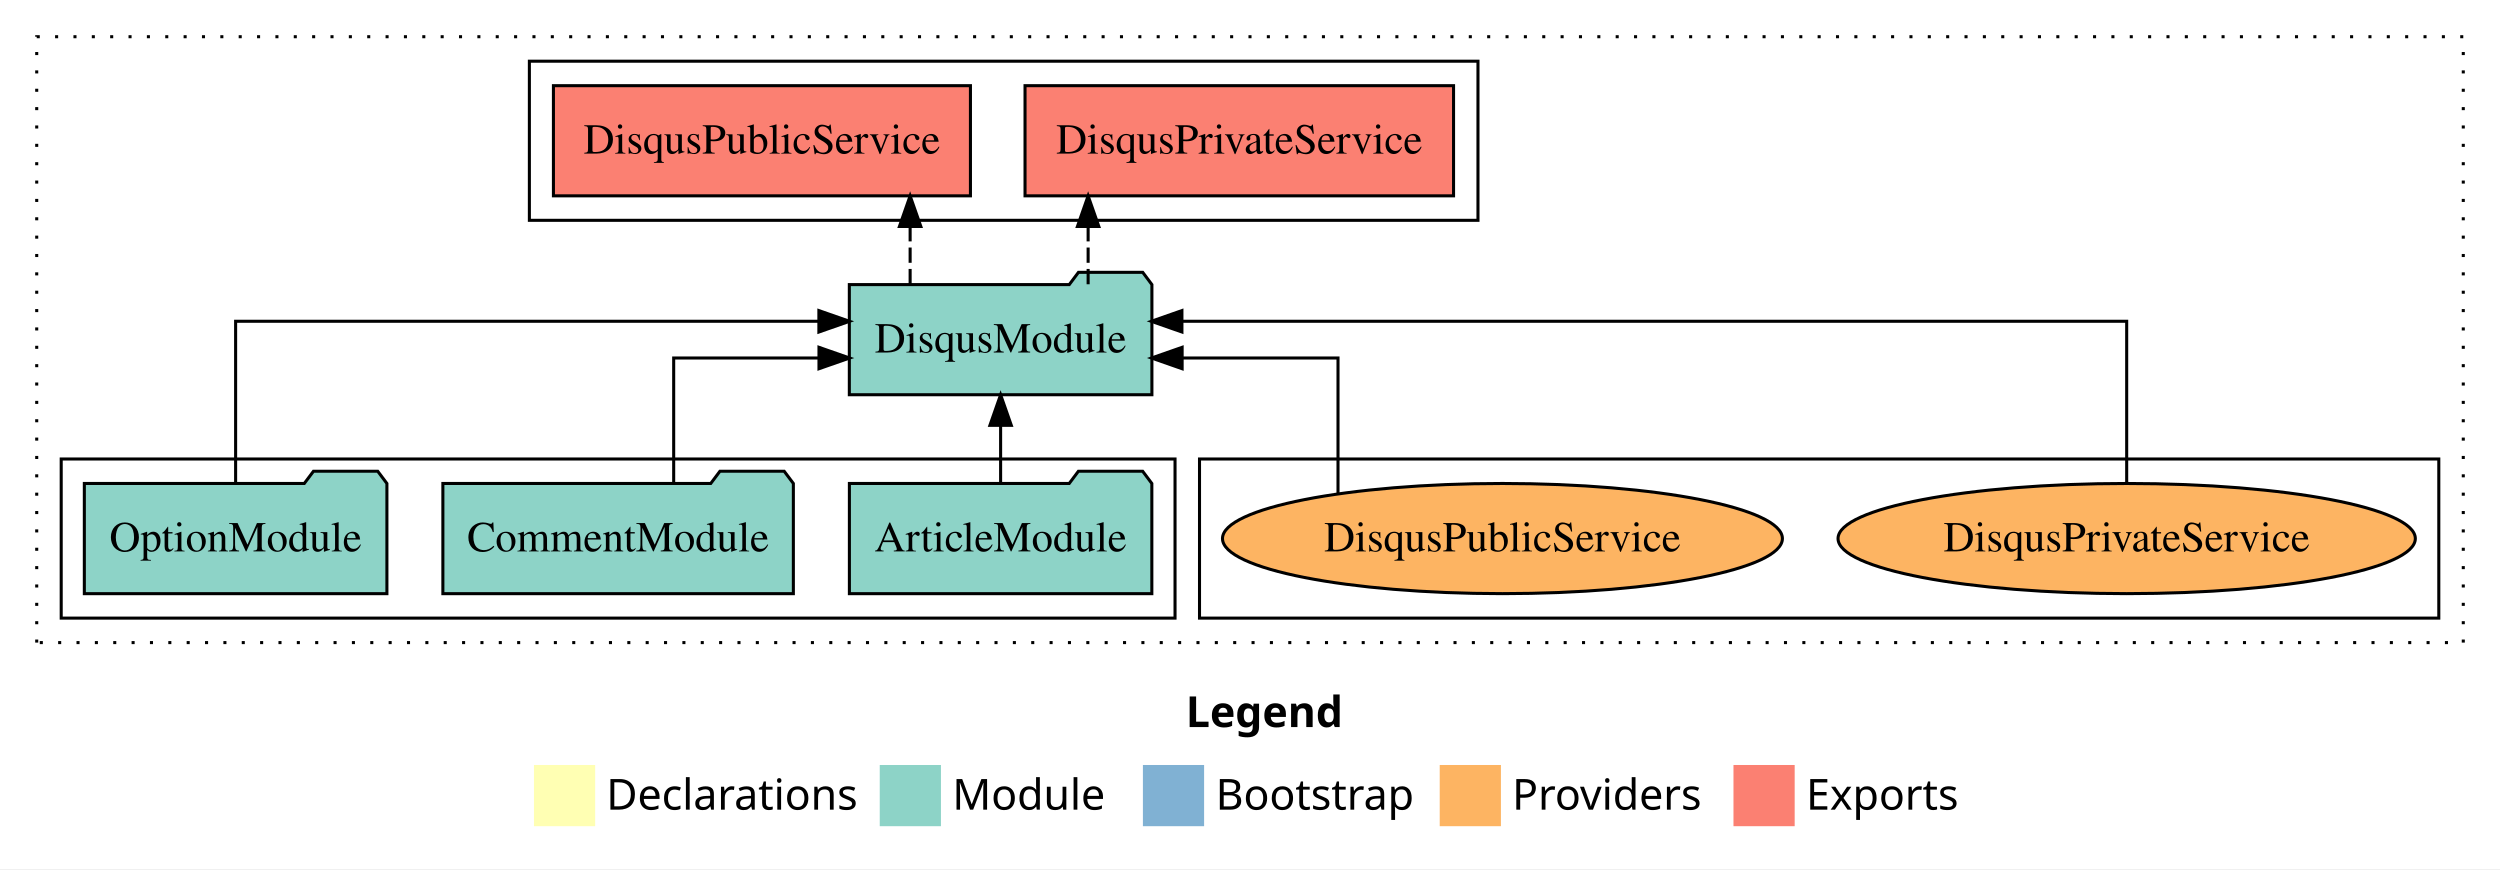
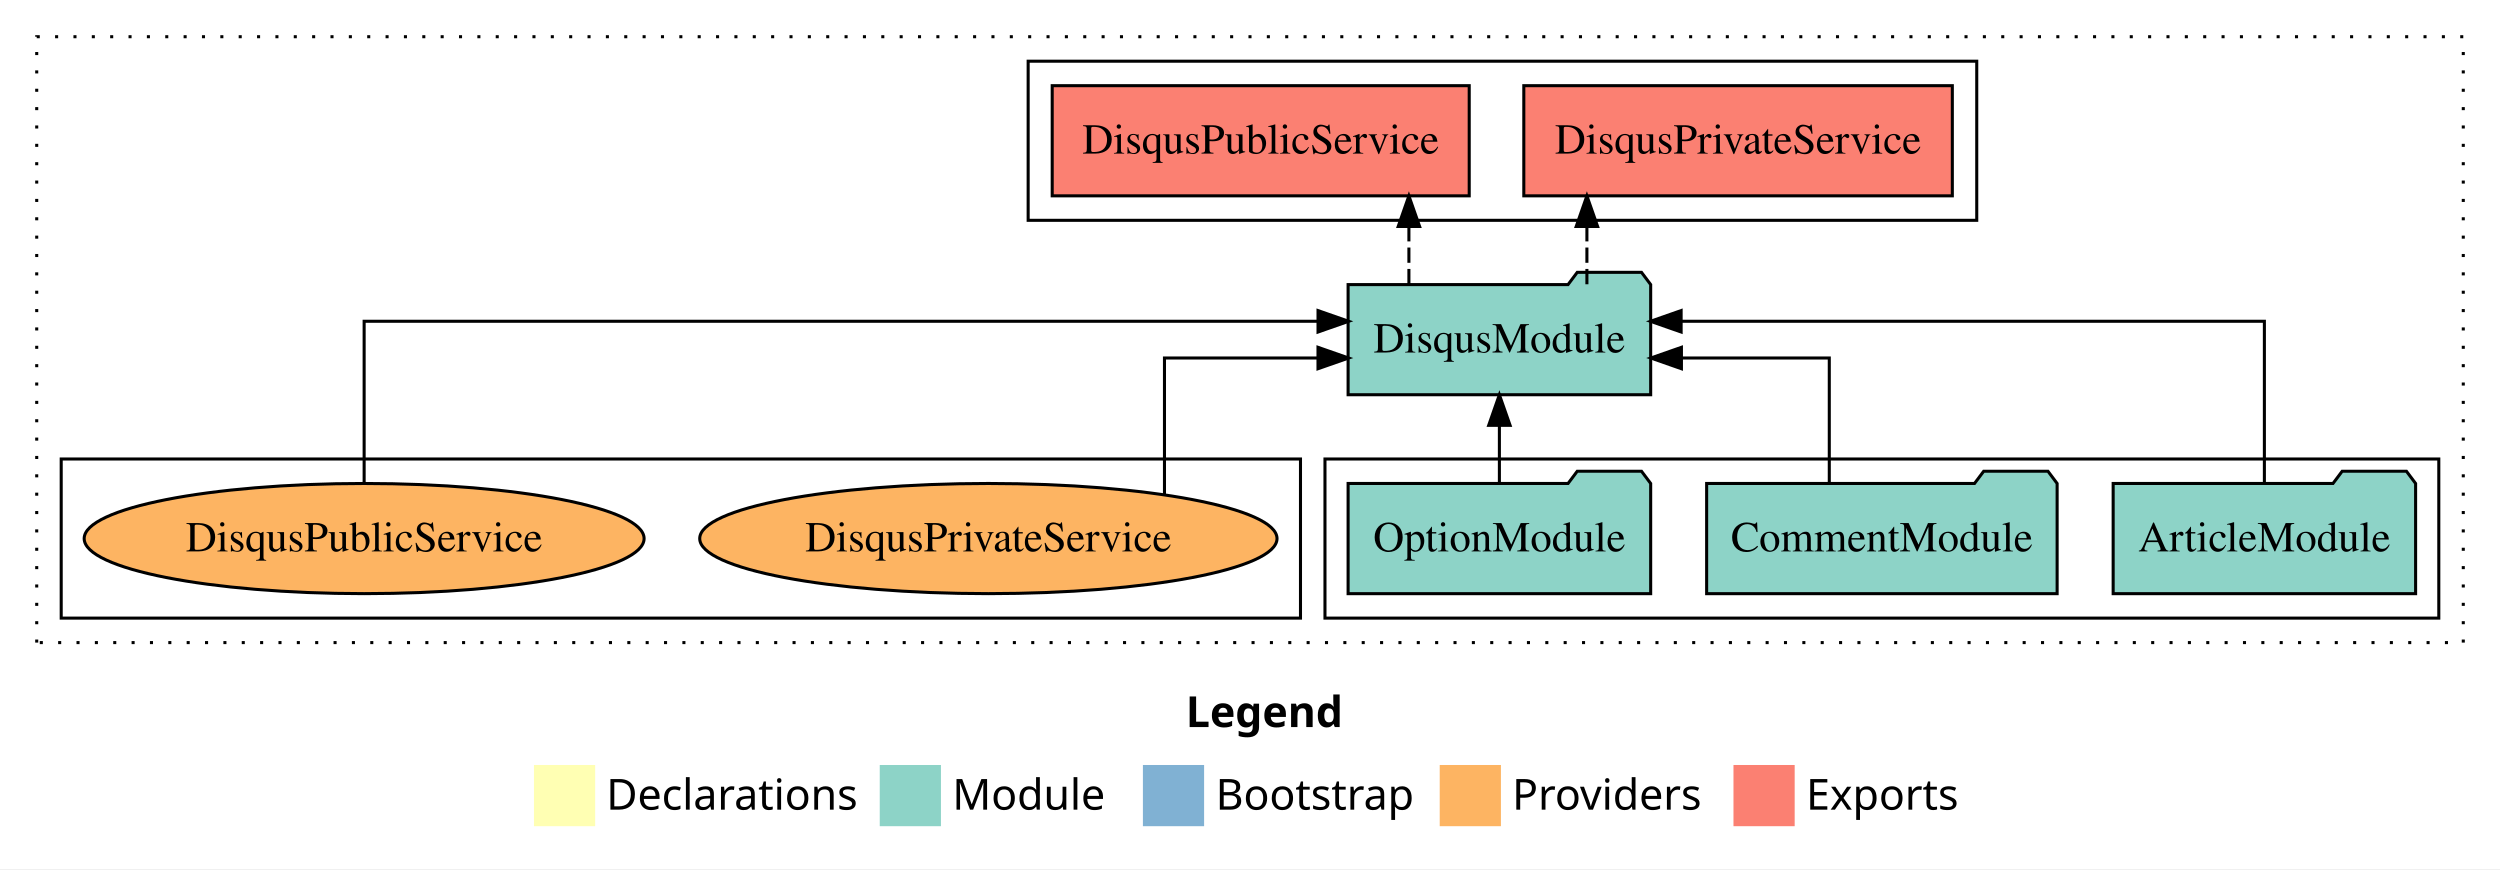
<svg xmlns="http://www.w3.org/2000/svg" width="817pt" height="284pt" viewBox="0.00 0.00 817.00 284.00">
  <g id="graph0" class="graph" transform="scale(1 1) rotate(0) translate(4 280)">
    <polygon fill="white" stroke="transparent" points="-4,4 -4,-280 813,-280 813,4 -4,4" />
    <text text-anchor="start" x="383.51" y="-42.4" font-family="Times-12" font-weight="bold" font-size="14.00">Legend</text>
    <polygon fill="#ffffb3" stroke="transparent" points="170.5,-10 170.5,-30 190.5,-30 190.5,-10 170.5,-10" />
    <text text-anchor="start" x="194.13" y="-15.4" font-family="Times-12" font-size="14.00">  Declarations</text>
    <polygon fill="#8dd3c7" stroke="transparent" points="283.5,-10 283.5,-30 303.5,-30 303.5,-10 283.5,-10" />
    <text text-anchor="start" x="307.23" y="-15.4" font-family="Times-12" font-size="14.00">  Module</text>
    <polygon fill="#80b1d3" stroke="transparent" points="369.5,-10 369.5,-30 389.5,-30 389.5,-10 369.5,-10" />
    <text text-anchor="start" x="393.28" y="-15.4" font-family="Times-12" font-size="14.00">  Bootstrap</text>
    <polygon fill="#fdb462" stroke="transparent" points="466.5,-10 466.5,-30 486.5,-30 486.5,-10 466.5,-10" />
    <text text-anchor="start" x="490.17" y="-15.4" font-family="Times-12" font-size="14.00">  Providers</text>
    <polygon fill="#fb8072" stroke="transparent" points="562.5,-10 562.5,-30 582.5,-30 582.5,-10 562.5,-10" />
    <text text-anchor="start" x="586.23" y="-15.4" font-family="Times-12" font-size="14.00">  Exports</text>
    <g id="clust1" class="cluster">
      <polygon fill="none" stroke="black" stroke-dasharray="1,5" points="8,-70 8,-268 801,-268 801,-70 8,-70" />
    </g>
-     <g id="clust6" class="cluster">
-       <polygon fill="none" stroke="black" points="388,-78 388,-130 793,-130 793,-78 388,-78" />
+     <g id="clust3" class="cluster">
+       <polygon fill="none" stroke="black" points="429,-78 429,-130 793,-130 793,-78 429,-78" />
    </g>
    <g id="clust4" class="cluster">
-       <polygon fill="none" stroke="black" points="169,-208 169,-260 479,-260 479,-208 169,-208" />
+       <polygon fill="none" stroke="black" points="332,-208 332,-260 642,-260 642,-208 332,-208" />
    </g>
-     <g id="clust3" class="cluster">
-       <polygon fill="none" stroke="black" points="16,-78 16,-130 380,-130 380,-78 16,-78" />
+     <g id="clust6" class="cluster">
+       <polygon fill="none" stroke="black" points="16,-78 16,-130 421,-130 421,-78 16,-78" />
    </g>
    <g id="node1" class="node">
-       <polygon fill="#8dd3c7" stroke="black" points="372.42,-122 369.42,-126 348.42,-126 345.42,-122 273.58,-122 273.58,-86 372.42,-86 372.42,-122" />
-       <text text-anchor="middle" x="323" y="-99.8" font-family="Times,serif" font-size="14.00">ArticleModule</text>
+       <polygon fill="#8dd3c7" stroke="black" points="785.42,-122 782.42,-126 761.42,-126 758.42,-122 686.58,-122 686.58,-86 785.42,-86 785.42,-122" />
+       <text text-anchor="middle" x="736" y="-99.8" font-family="Times,serif" font-size="14.00">ArticleModule</text>
    </g>
    <g id="node4" class="node">
-       <polygon fill="#8dd3c7" stroke="black" points="372.44,-187 369.44,-191 348.44,-191 345.44,-187 273.56,-187 273.56,-151 372.44,-151 372.44,-187" />
-       <text text-anchor="middle" x="323" y="-164.8" font-family="Times,serif" font-size="14.00">DisqusModule</text>
+       <polygon fill="#8dd3c7" stroke="black" points="535.44,-187 532.44,-191 511.44,-191 508.44,-187 436.56,-187 436.56,-151 535.44,-151 535.44,-187" />
+       <text text-anchor="middle" x="486" y="-164.8" font-family="Times,serif" font-size="14.00">DisqusModule</text>
    </g>
    <g id="edge1" class="edge">
-       <path fill="none" stroke="black" d="M323,-122.11C323,-122.11 323,-140.99 323,-140.99" />
-       <polygon fill="black" stroke="black" points="319.5,-140.99 323,-150.99 326.5,-140.99 319.5,-140.99" />
+       <path fill="none" stroke="black" d="M736,-122.28C736,-143.32 736,-175 736,-175 736,-175 545.39,-175 545.39,-175" />
+       <polygon fill="black" stroke="black" points="545.39,-171.5 535.39,-175 545.39,-178.5 545.39,-171.5" />
    </g>
    <g id="node2" class="node">
-       <polygon fill="#8dd3c7" stroke="black" points="255.27,-122 252.27,-126 231.27,-126 228.27,-122 140.73,-122 140.73,-86 255.27,-86 255.27,-122" />
-       <text text-anchor="middle" x="198" y="-99.8" font-family="Times,serif" font-size="14.00">CommentModule</text>
+       <polygon fill="#8dd3c7" stroke="black" points="668.27,-122 665.27,-126 644.27,-126 641.27,-122 553.73,-122 553.73,-86 668.27,-86 668.27,-122" />
+       <text text-anchor="middle" x="611" y="-99.8" font-family="Times,serif" font-size="14.00">CommentModule</text>
    </g>
    <g id="edge2" class="edge">
-       <path fill="none" stroke="black" d="M216.16,-122.02C216.16,-139.37 216.16,-163 216.16,-163 216.16,-163 263.64,-163 263.64,-163" />
-       <polygon fill="black" stroke="black" points="263.64,-166.5 273.64,-163 263.64,-159.5 263.64,-166.5" />
+       <path fill="none" stroke="black" d="M593.81,-122.02C593.81,-139.37 593.81,-163 593.81,-163 593.81,-163 545.49,-163 545.49,-163" />
+       <polygon fill="black" stroke="black" points="545.49,-159.5 535.49,-163 545.49,-166.5 545.49,-159.5" />
    </g>
    <g id="node3" class="node">
-       <polygon fill="#8dd3c7" stroke="black" points="122.44,-122 119.44,-126 98.44,-126 95.44,-122 23.56,-122 23.56,-86 122.44,-86 122.44,-122" />
-       <text text-anchor="middle" x="73" y="-99.8" font-family="Times,serif" font-size="14.00">OptionModule</text>
+       <polygon fill="#8dd3c7" stroke="black" points="535.44,-122 532.44,-126 511.44,-126 508.44,-122 436.56,-122 436.56,-86 535.44,-86 535.44,-122" />
+       <text text-anchor="middle" x="486" y="-99.8" font-family="Times,serif" font-size="14.00">OptionModule</text>
    </g>
    <g id="edge3" class="edge">
-       <path fill="none" stroke="black" d="M73,-122.28C73,-143.32 73,-175 73,-175 73,-175 263.61,-175 263.61,-175" />
-       <polygon fill="black" stroke="black" points="263.61,-178.5 273.61,-175 263.61,-171.5 263.61,-178.5" />
+       <path fill="none" stroke="black" d="M486,-122.11C486,-122.11 486,-140.99 486,-140.99" />
+       <polygon fill="black" stroke="black" points="482.5,-140.99 486,-150.99 489.5,-140.99 482.5,-140.99" />
    </g>
    <g id="node5" class="node">
-       <polygon fill="#fb8072" stroke="black" points="471.02,-252 330.98,-252 330.98,-216 471.02,-216 471.02,-252" />
-       <text text-anchor="middle" x="401" y="-229.8" font-family="Times,serif" font-size="14.00">DisqusPrivateService </text>
+       <polygon fill="#fb8072" stroke="black" points="634.02,-252 493.98,-252 493.98,-216 634.02,-216 634.02,-252" />
+       <text text-anchor="middle" x="564" y="-229.8" font-family="Times,serif" font-size="14.00">DisqusPrivateService </text>
    </g>
    <g id="edge4" class="edge">
-       <path fill="none" stroke="black" stroke-dasharray="5,2" d="M351.6,-187.11C351.6,-187.11 351.6,-205.99 351.6,-205.99" />
-       <polygon fill="black" stroke="black" points="348.1,-205.99 351.6,-215.99 355.1,-205.99 348.1,-205.99" />
+       <path fill="none" stroke="black" stroke-dasharray="5,2" d="M514.6,-187.11C514.6,-187.11 514.6,-205.99 514.6,-205.99" />
+       <polygon fill="black" stroke="black" points="511.1,-205.99 514.6,-215.99 518.1,-205.99 511.1,-205.99" />
    </g>
    <g id="node6" class="node">
-       <polygon fill="#fb8072" stroke="black" points="313.14,-252 176.86,-252 176.86,-216 313.14,-216 313.14,-252" />
-       <text text-anchor="middle" x="245" y="-229.8" font-family="Times,serif" font-size="14.00">DisqusPublicService </text>
+       <polygon fill="#fb8072" stroke="black" points="476.14,-252 339.86,-252 339.86,-216 476.14,-216 476.14,-252" />
+       <text text-anchor="middle" x="408" y="-229.8" font-family="Times,serif" font-size="14.00">DisqusPublicService </text>
    </g>
    <g id="edge5" class="edge">
-       <path fill="none" stroke="black" stroke-dasharray="5,2" d="M293.43,-187.11C293.43,-187.11 293.43,-205.99 293.43,-205.99" />
-       <polygon fill="black" stroke="black" points="289.93,-205.99 293.43,-215.99 296.93,-205.99 289.93,-205.99" />
+       <path fill="none" stroke="black" stroke-dasharray="5,2" d="M456.43,-187.11C456.43,-187.11 456.43,-205.99 456.43,-205.99" />
+       <polygon fill="black" stroke="black" points="452.93,-205.99 456.43,-215.99 459.93,-205.99 452.93,-205.99" />
    </g>
    <g id="node7" class="node">
-       <ellipse fill="#fdb462" stroke="black" cx="691" cy="-104" rx="94.33" ry="18" />
-       <text text-anchor="middle" x="691" y="-99.8" font-family="Times,serif" font-size="14.00">DisqusPrivateService</text>
+       <ellipse fill="#fdb462" stroke="black" cx="319" cy="-104" rx="94.33" ry="18" />
+       <text text-anchor="middle" x="319" y="-99.8" font-family="Times,serif" font-size="14.00">DisqusPrivateService</text>
    </g>
    <g id="edge6" class="edge">
-       <path fill="none" stroke="black" d="M691,-122.28C691,-143.32 691,-175 691,-175 691,-175 382.25,-175 382.25,-175" />
-       <polygon fill="black" stroke="black" points="382.25,-171.5 372.25,-175 382.25,-178.5 382.25,-171.5" />
+       <path fill="none" stroke="black" d="M376.55,-118.28C376.55,-135.74 376.55,-163 376.55,-163 376.55,-163 426.72,-163 426.72,-163" />
+       <polygon fill="black" stroke="black" points="426.72,-166.5 436.72,-163 426.72,-159.5 426.72,-166.5" />
    </g>
    <g id="node8" class="node">
-       <ellipse fill="#fdb462" stroke="black" cx="487" cy="-104" rx="91.49" ry="18" />
-       <text text-anchor="middle" x="487" y="-99.8" font-family="Times,serif" font-size="14.00">DisqusPublicService</text>
+       <ellipse fill="#fdb462" stroke="black" cx="115" cy="-104" rx="91.49" ry="18" />
+       <text text-anchor="middle" x="115" y="-99.8" font-family="Times,serif" font-size="14.00">DisqusPublicService</text>
    </g>
    <g id="edge7" class="edge">
-       <path fill="none" stroke="black" d="M433.26,-118.58C433.26,-136.06 433.26,-163 433.26,-163 433.26,-163 382.32,-163 382.32,-163" />
-       <polygon fill="black" stroke="black" points="382.32,-159.5 372.32,-163 382.32,-166.5 382.32,-159.5" />
+       <path fill="none" stroke="black" d="M115,-122.28C115,-143.32 115,-175 115,-175 115,-175 426.73,-175 426.73,-175" />
+       <polygon fill="black" stroke="black" points="426.73,-178.5 436.73,-175 426.73,-171.5 426.73,-178.5" />
    </g>
  </g>
</svg>
